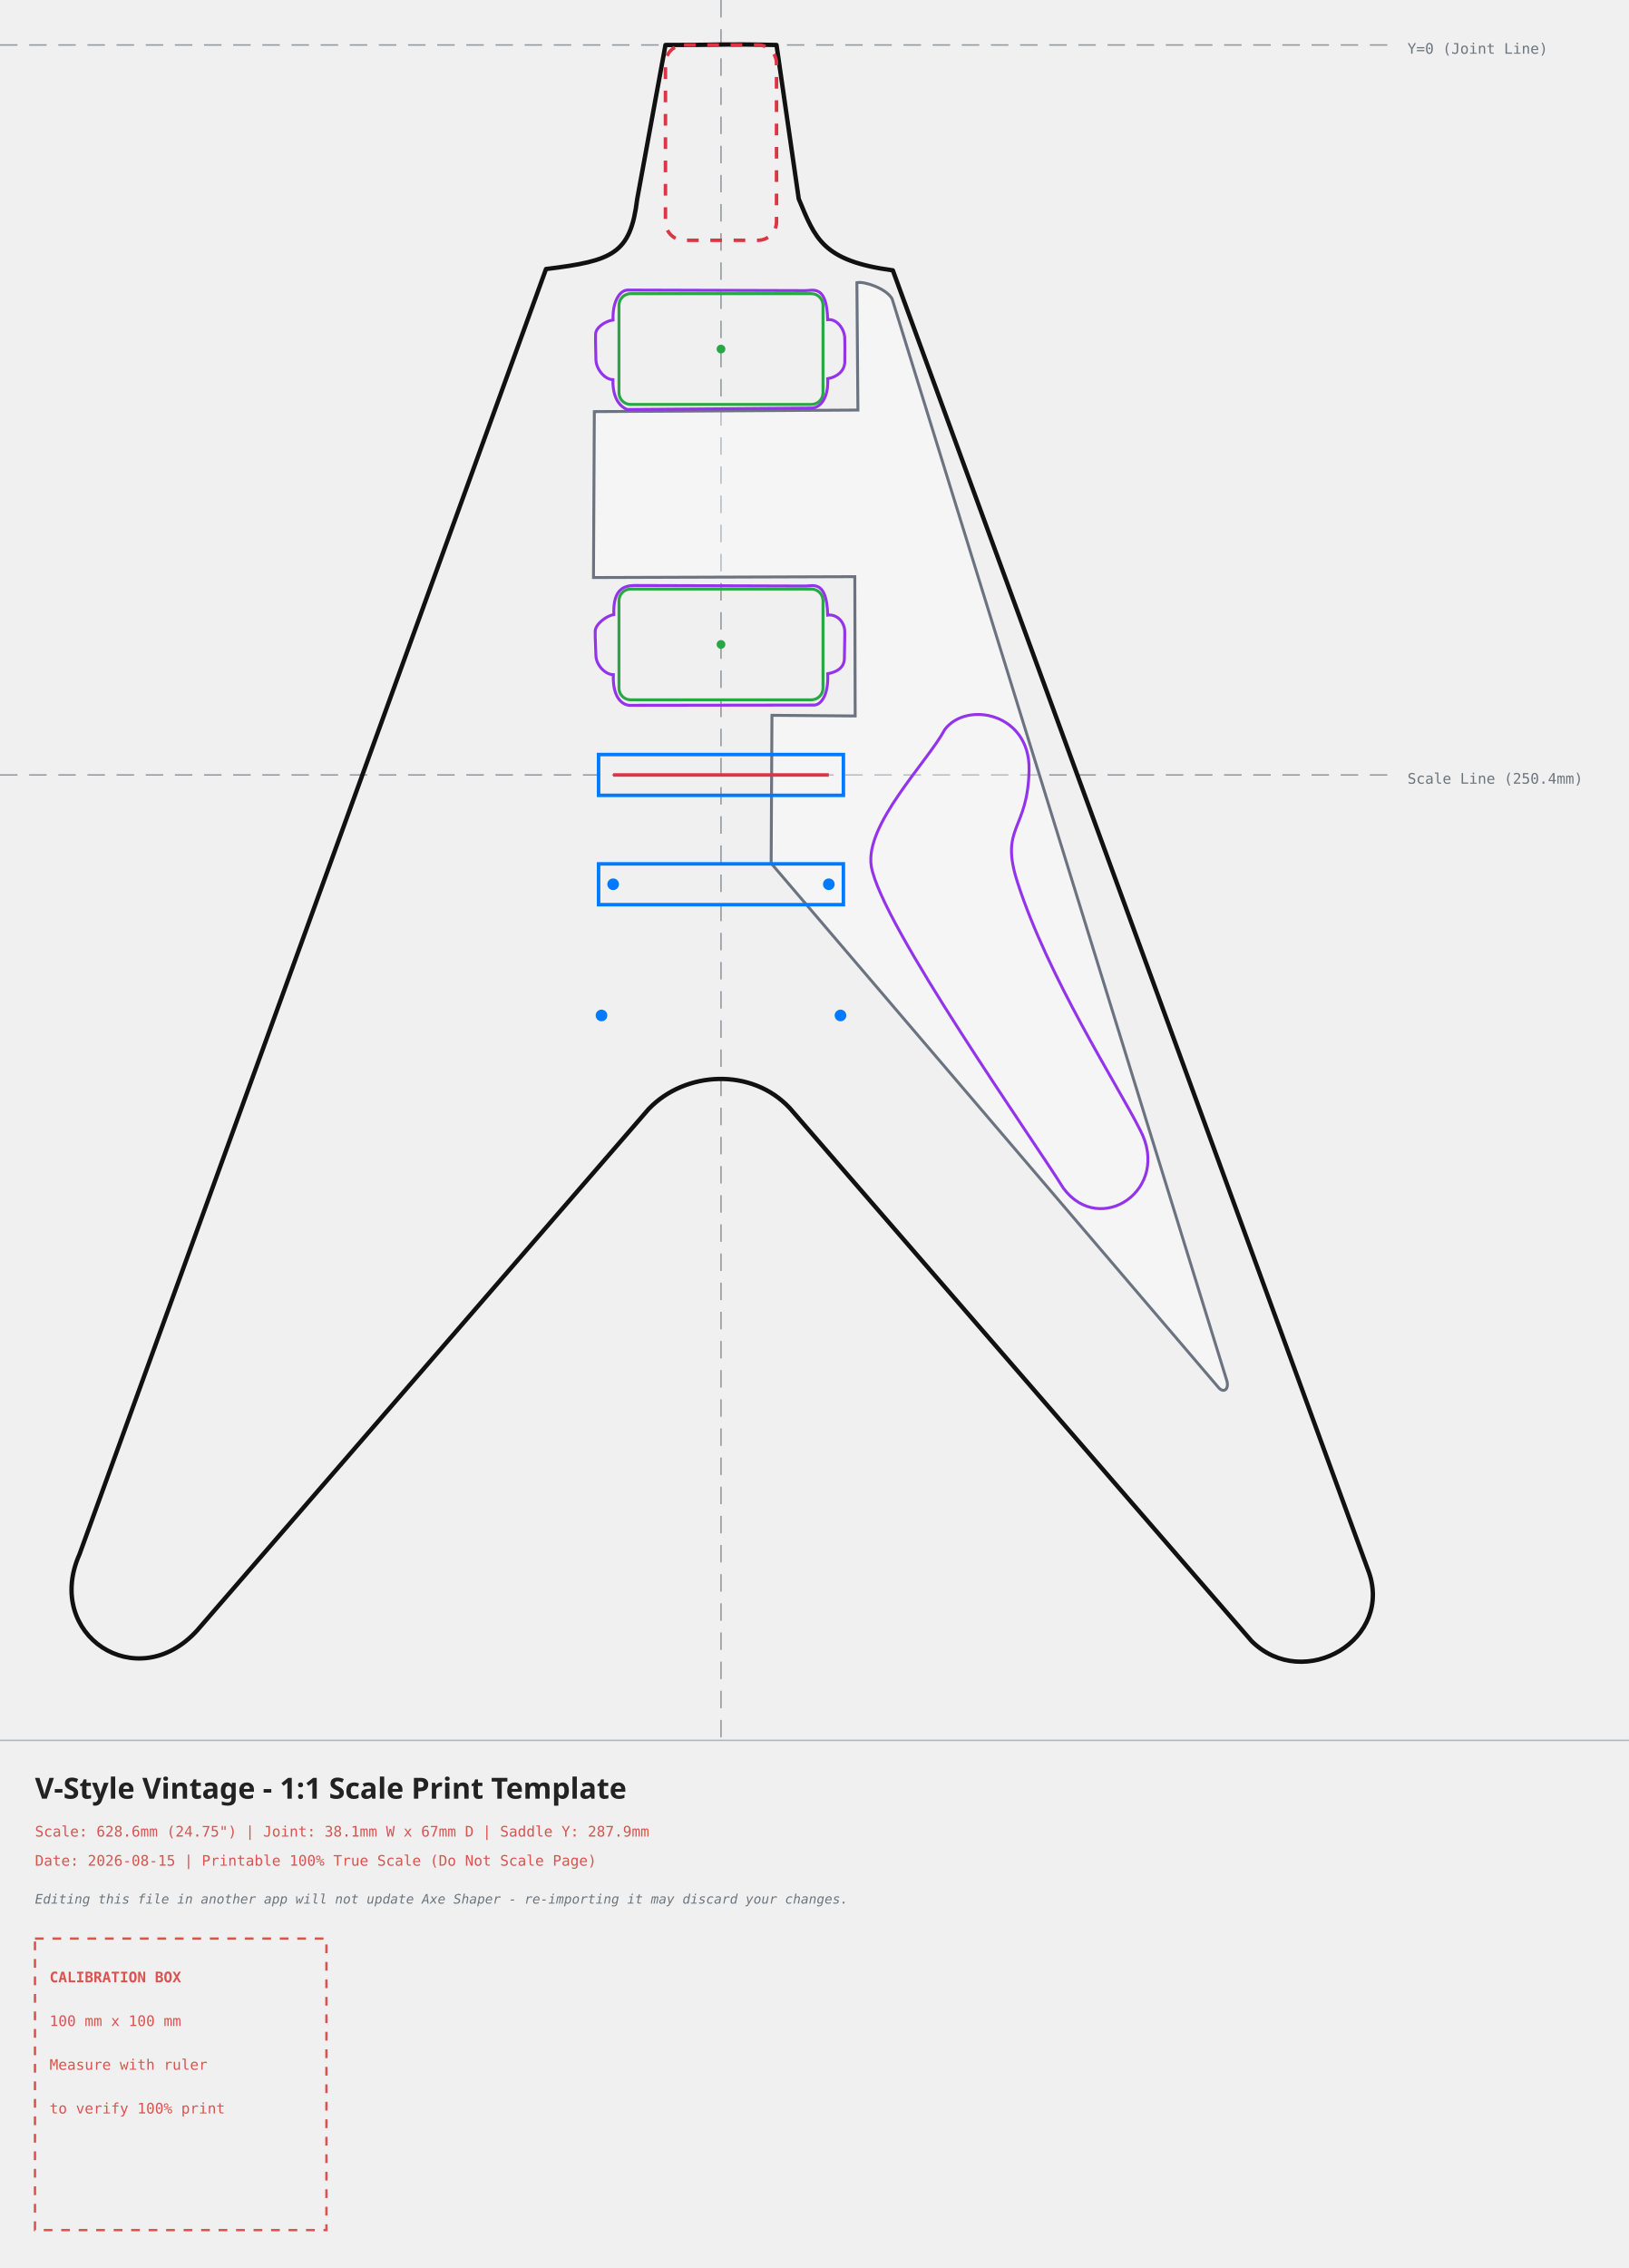
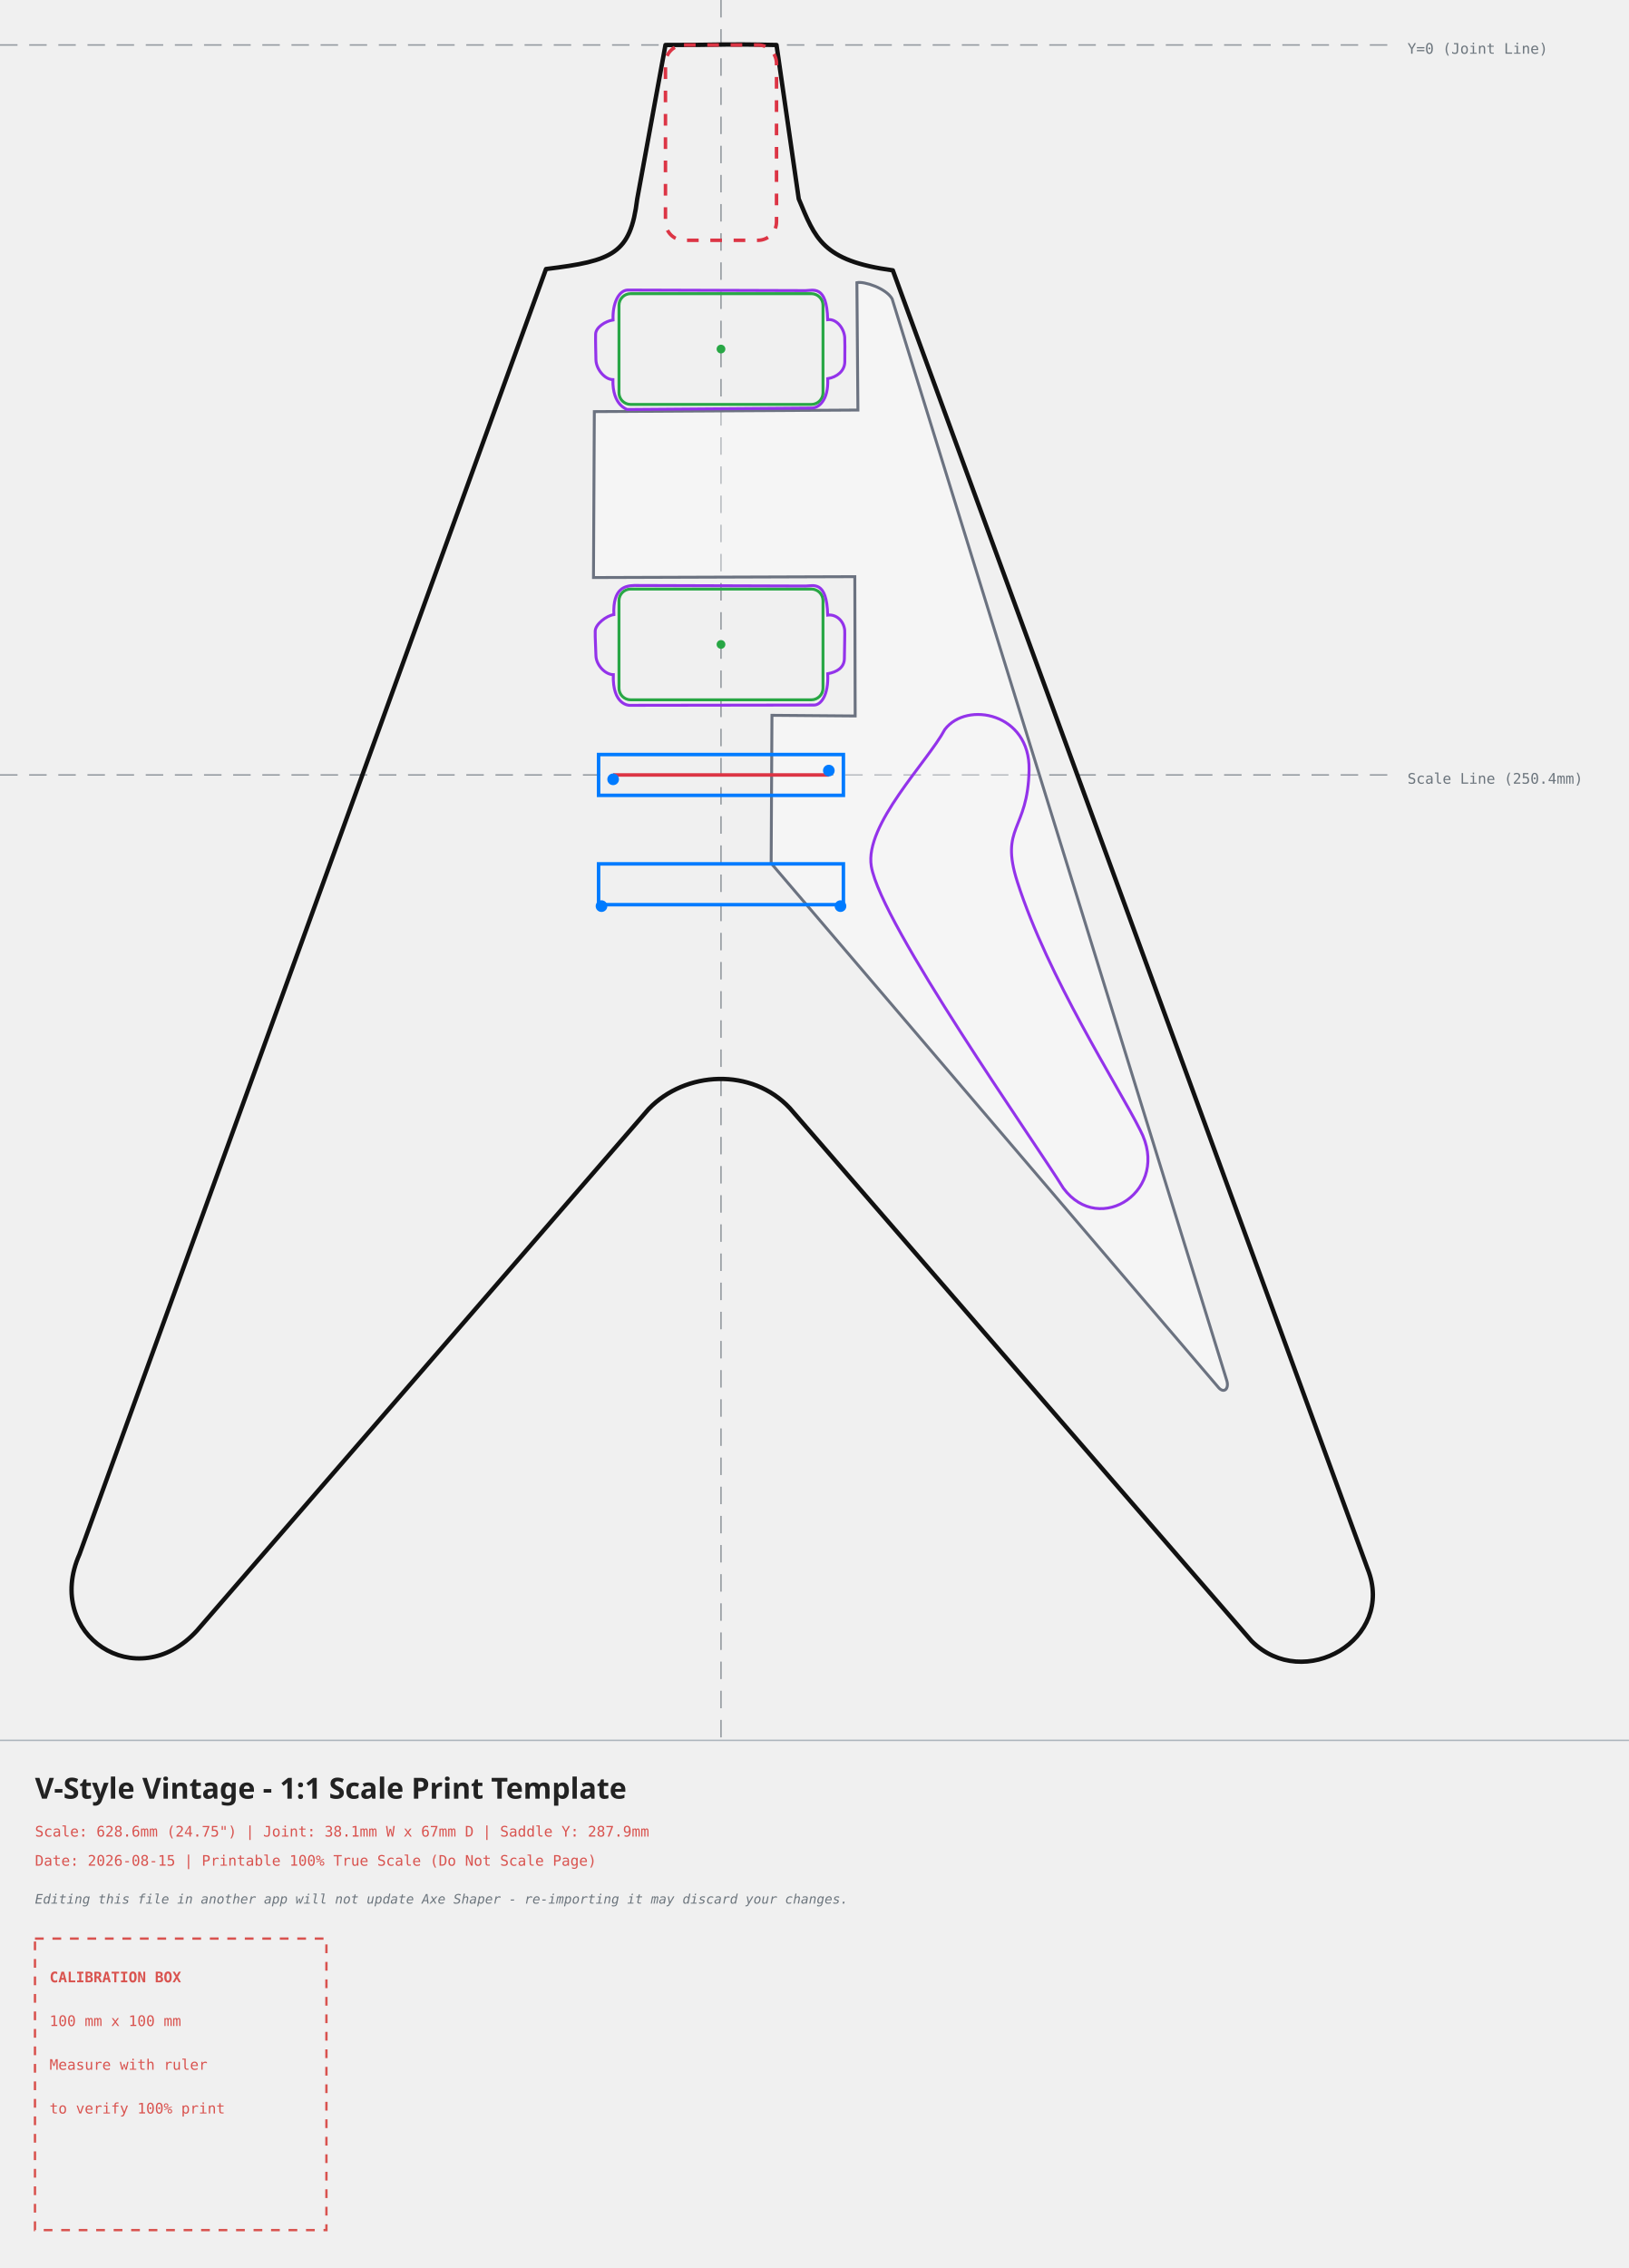
<svg xmlns="http://www.w3.org/2000/svg" width="558.91mm" height="778.02mm" viewBox="-247.38 -15.43 558.91 778.02">
  <style>
    .body-line { fill: none; stroke: #111111; stroke-width: 1.5; stroke-linecap: round; stroke-linejoin: round; }
    .neck-pocket { fill: none; stroke: #dc3545; stroke-width: 1.2; stroke-dasharray: 4,4; }
    .pickup-rout { fill: none; stroke: #28a745; stroke-width: 1.0; }
    .bridge-rout { fill: none; stroke: #007bff; stroke-width: 1.2; }
    .back-route { fill: none; stroke: #9333ea; stroke-width: 1.0; stroke-dasharray: 3,3; }
    .front-route { fill: none; stroke: #9333ea; stroke-width: 1.0; }
    .pickguard { fill: #ffffff; fill-opacity: 0.35; stroke: #6b7280; stroke-width: 1.0; }
    .center-axis { fill: none; stroke: #6c757d; stroke-width: 0.5; stroke-dasharray: 6,4; opacity: 0.7; }
    .calibration-box { fill: none; stroke: #d9534f; stroke-width: 0.8; stroke-dasharray: 3,3; }
    .band-rule { fill: none; stroke: #adb5bd; stroke-width: 0.5; }
    .text-label { font-family: monospace, sans-serif; font-size: 5px; fill: #d9534f; }
    .disclaimer-label { font-family: monospace, sans-serif; font-size: 4.5px; font-style: italic; fill: #6c757d; }
    .axis-label { font-family: monospace, sans-serif; font-size: 5px; fill: #6c757d; }
    .title-label { font-family: sans-serif; font-size: 10px; font-weight: bold; fill: #222222; }
  </style>
  <g>
    <line x1="0" y1="-15.43" x2="0" y2="581.59" class="center-axis" />
    <line x1="-247.38" y1="0" x2="231.54" y2="0" class="center-axis" />
    <text x="235.54" y="3" class="axis-label">Y=0 (Joint Line)</text>
    <line x1="-247.38" y1="250.41" x2="231.54" y2="250.41" class="center-axis" stroke="#007bff" />
    <text x="235.54" y="253.41" class="axis-label" fill="#007bff">Scale Line (250.4mm)</text>
    <path d="M -19.05 0.00 C -19.05 0.00, -28.76 52.91, -28.76 52.91 C -31.06 71.59, -37.00 74.05, -60.04 76.86 C -60.04 76.86, -220.11 517.77, -220.11 517.77 C -232.38 545.37, -200.43 566.59, -179.76 543.90 C -179.76 543.90, -24.84 365.03, -24.84 365.03 C -12.28 351.91, 10.58 350.70, 23.64 364.74 C 23.64 364.74, 182.06 547.53, 182.06 547.53 C 199.97 565.29, 231.54 546.91, 221.87 522.74 C 221.87 522.74, 58.96 77.31, 58.96 77.31 C 34.68 74.07, 32.32 66.26, 26.68 52.80 C 26.68 52.80, 19.05 0.00, 19.05 0.00 C -1.22 -0.43, 1.22 0.04, -19.05 0.00 Z" class="body-line" />
    <path d="M 45.92 182.39 C 45.92 182.39, 46.04 230.18, 46.04 230.18 C 46.04 230.18, 17.49 229.95, 17.49 229.95 C 17.49 229.95, 17.21 280.72, 17.21 280.72 C 17.21 280.72, 170.68 460.52, 170.68 460.52 C 172.54 462.70, 174.39 461.04, 173.56 458.21 C 173.56 458.21, 58.71 87.07, 58.71 87.07 C 56.66 83.46, 49.12 80.99, 46.63 81.53 C 46.63 81.53, 46.98 125.23, 46.98 125.23 C 46.98 125.23, -43.46 125.77, -43.46 125.77 C -43.46 125.77, -43.75 182.69, -43.75 182.69 C -43.75 182.69, 45.92 182.39, 45.92 182.39 Z" class="pickguard" style="fill:#ffffff" />
    <rect x="-19.05" y="0" width="38.1" height="67" rx="6.35" ry="6.35" class="neck-pocket" />
    <g transform="translate(0, 104.3075) rotate(0)">
      <rect x="-35.00" y="-19.00" width="70" height="38" rx="4" ry="4" class="pickup-rout" />
      <circle cx="0" cy="0" r="1.5" fill="#28a745" />
    </g>
    <g transform="translate(0, 205.6364) rotate(0)">
      <rect x="-35.00" y="-19.00" width="70" height="38" rx="4" ry="4" class="pickup-rout" />
      <circle cx="0" cy="0" r="1.5" fill="#28a745" />
    </g>
    <path d="M 76.80 234.81 C 84.35 224.88, 106.11 229.24, 105.71 248.69 C 105.31 269.74, 95.56 267.96, 101.69 287.10 C 112.26 320.08, 136.26 357.10, 143.81 372.19 C 154.65 392.64, 130.00 409.10, 117.47 392.16 C 107.94 376.67, 54.91 301.61, 51.58 281.75 C 49.19 267.50, 70.85 245.93, 76.80 234.81 Z" class="front-route" />
    <path d="M -32.04 84.07 C -32.04 84.07, 29.02 84.26, 29.02 84.26 C 31.57 84.26, 36.31 82.15, 36.61 94.23 C 39.58 93.86, 42.17 97.07, 42.45 100.26 C 42.52 101.01, 42.53 105.02, 42.48 108.72 C 42.44 111.84, 39.78 113.93, 36.62 114.47 C 36.96 122.10, 33.35 124.55, 31.15 124.55 C 31.15 124.55, -32.13 125.04, -32.13 125.04 C -32.13 125.04, -37.29 123.70, -37.09 114.80 C -39.94 114.76, -42.84 111.17, -42.91 107.99 C -42.95 105.62, -43.08 101.58, -43.02 99.21 C -42.97 96.84, -39.64 94.72, -37.03 94.33 C -37.28 88.60, -35.05 84.18, -32.04 84.07 Z" class="front-route" />
    <path d="M -29.76 185.41 C -29.76 185.41, 29.02 185.60, 29.02 185.60 C 31.57 185.60, 36.31 183.49, 36.61 195.57 C 39.58 195.20, 42.17 197.61, 42.45 200.80 C 42.52 201.54, 42.39 206.76, 42.34 210.47 C 42.30 213.58, 39.78 215.13, 36.62 215.68 C 36.96 223.31, 34.16 226.43, 31.96 226.43 C 31.96 226.43, -31.46 226.52, -31.46 226.52 C -31.46 226.52, -37.29 226.51, -36.95 216.01 C -39.81 215.96, -42.84 212.65, -42.91 209.47 C -42.95 207.09, -43.21 203.46, -43.16 201.09 C -43.11 198.72, -39.37 195.79, -36.76 195.40 C -37.15 186.18, -32.77 185.52, -29.76 185.41 Z" class="front-route" />
    <g id="bridge-hardware">
      <rect x="-42.00" y="243.41" width="84" height="14" class="bridge-rout" />
      <rect x="-42.00" y="280.91" width="84" height="14" class="bridge-rout" />
      <line x1="-37.00" y1="250.41" x2="37.00" y2="250.41" stroke="#dc3545" stroke-width="1.2" />
-       <g transform="translate(0, 287.91)">
-         <circle cx="-37" cy="0" r="2" fill="#007bff" />
-         <circle cx="37" cy="0" r="2" fill="#007bff" />
+       <g transform="translate(0, 250.41)">
+         <circle cx="-37" cy="1.5" r="2" fill="#007bff" />
+         <circle cx="37" cy="-1.5" r="2" fill="#007bff" />
        <circle cx="-41" cy="45" r="2" fill="#007bff" />
        <circle cx="41" cy="45" r="2" fill="#007bff" />
      </g>
    </g>
  </g>
  <g>
    <line x1="-247.38" y1="581.59" x2="311.54" y2="581.59" class="band-rule" />
    <text x="-235.38" y="601.59" class="title-label">V-Style Vintage - 1:1 Scale Print Template</text>
    <text x="-235.38" y="614.59" class="text-label">Scale: 628.6mm (24.75") | Joint: 38.1mm W x 67mm D | Saddle Y: 287.9mm</text>
    <text x="-235.38" y="624.59" class="text-label">Date: 2026-08-15 | Printable 100% True Scale (Do Not Scale Page)</text>
    <text x="-235.38" y="637.59" class="disclaimer-label">Editing this file in another app will not update Axe Shaper - re-importing it may discard your changes.</text>
    <g transform="translate(-235.38, 649.59)">
      <rect x="0" y="0" width="100" height="100" class="calibration-box" />
      <text x="5" y="15" class="text-label" font-weight="bold">CALIBRATION BOX</text>
      <text x="5" y="30" class="text-label">100 mm x 100 mm</text>
      <text x="5" y="45" class="text-label">Measure with ruler</text>
      <text x="5" y="60" class="text-label">to verify 100% print</text>
    </g>
  </g>
</svg>
